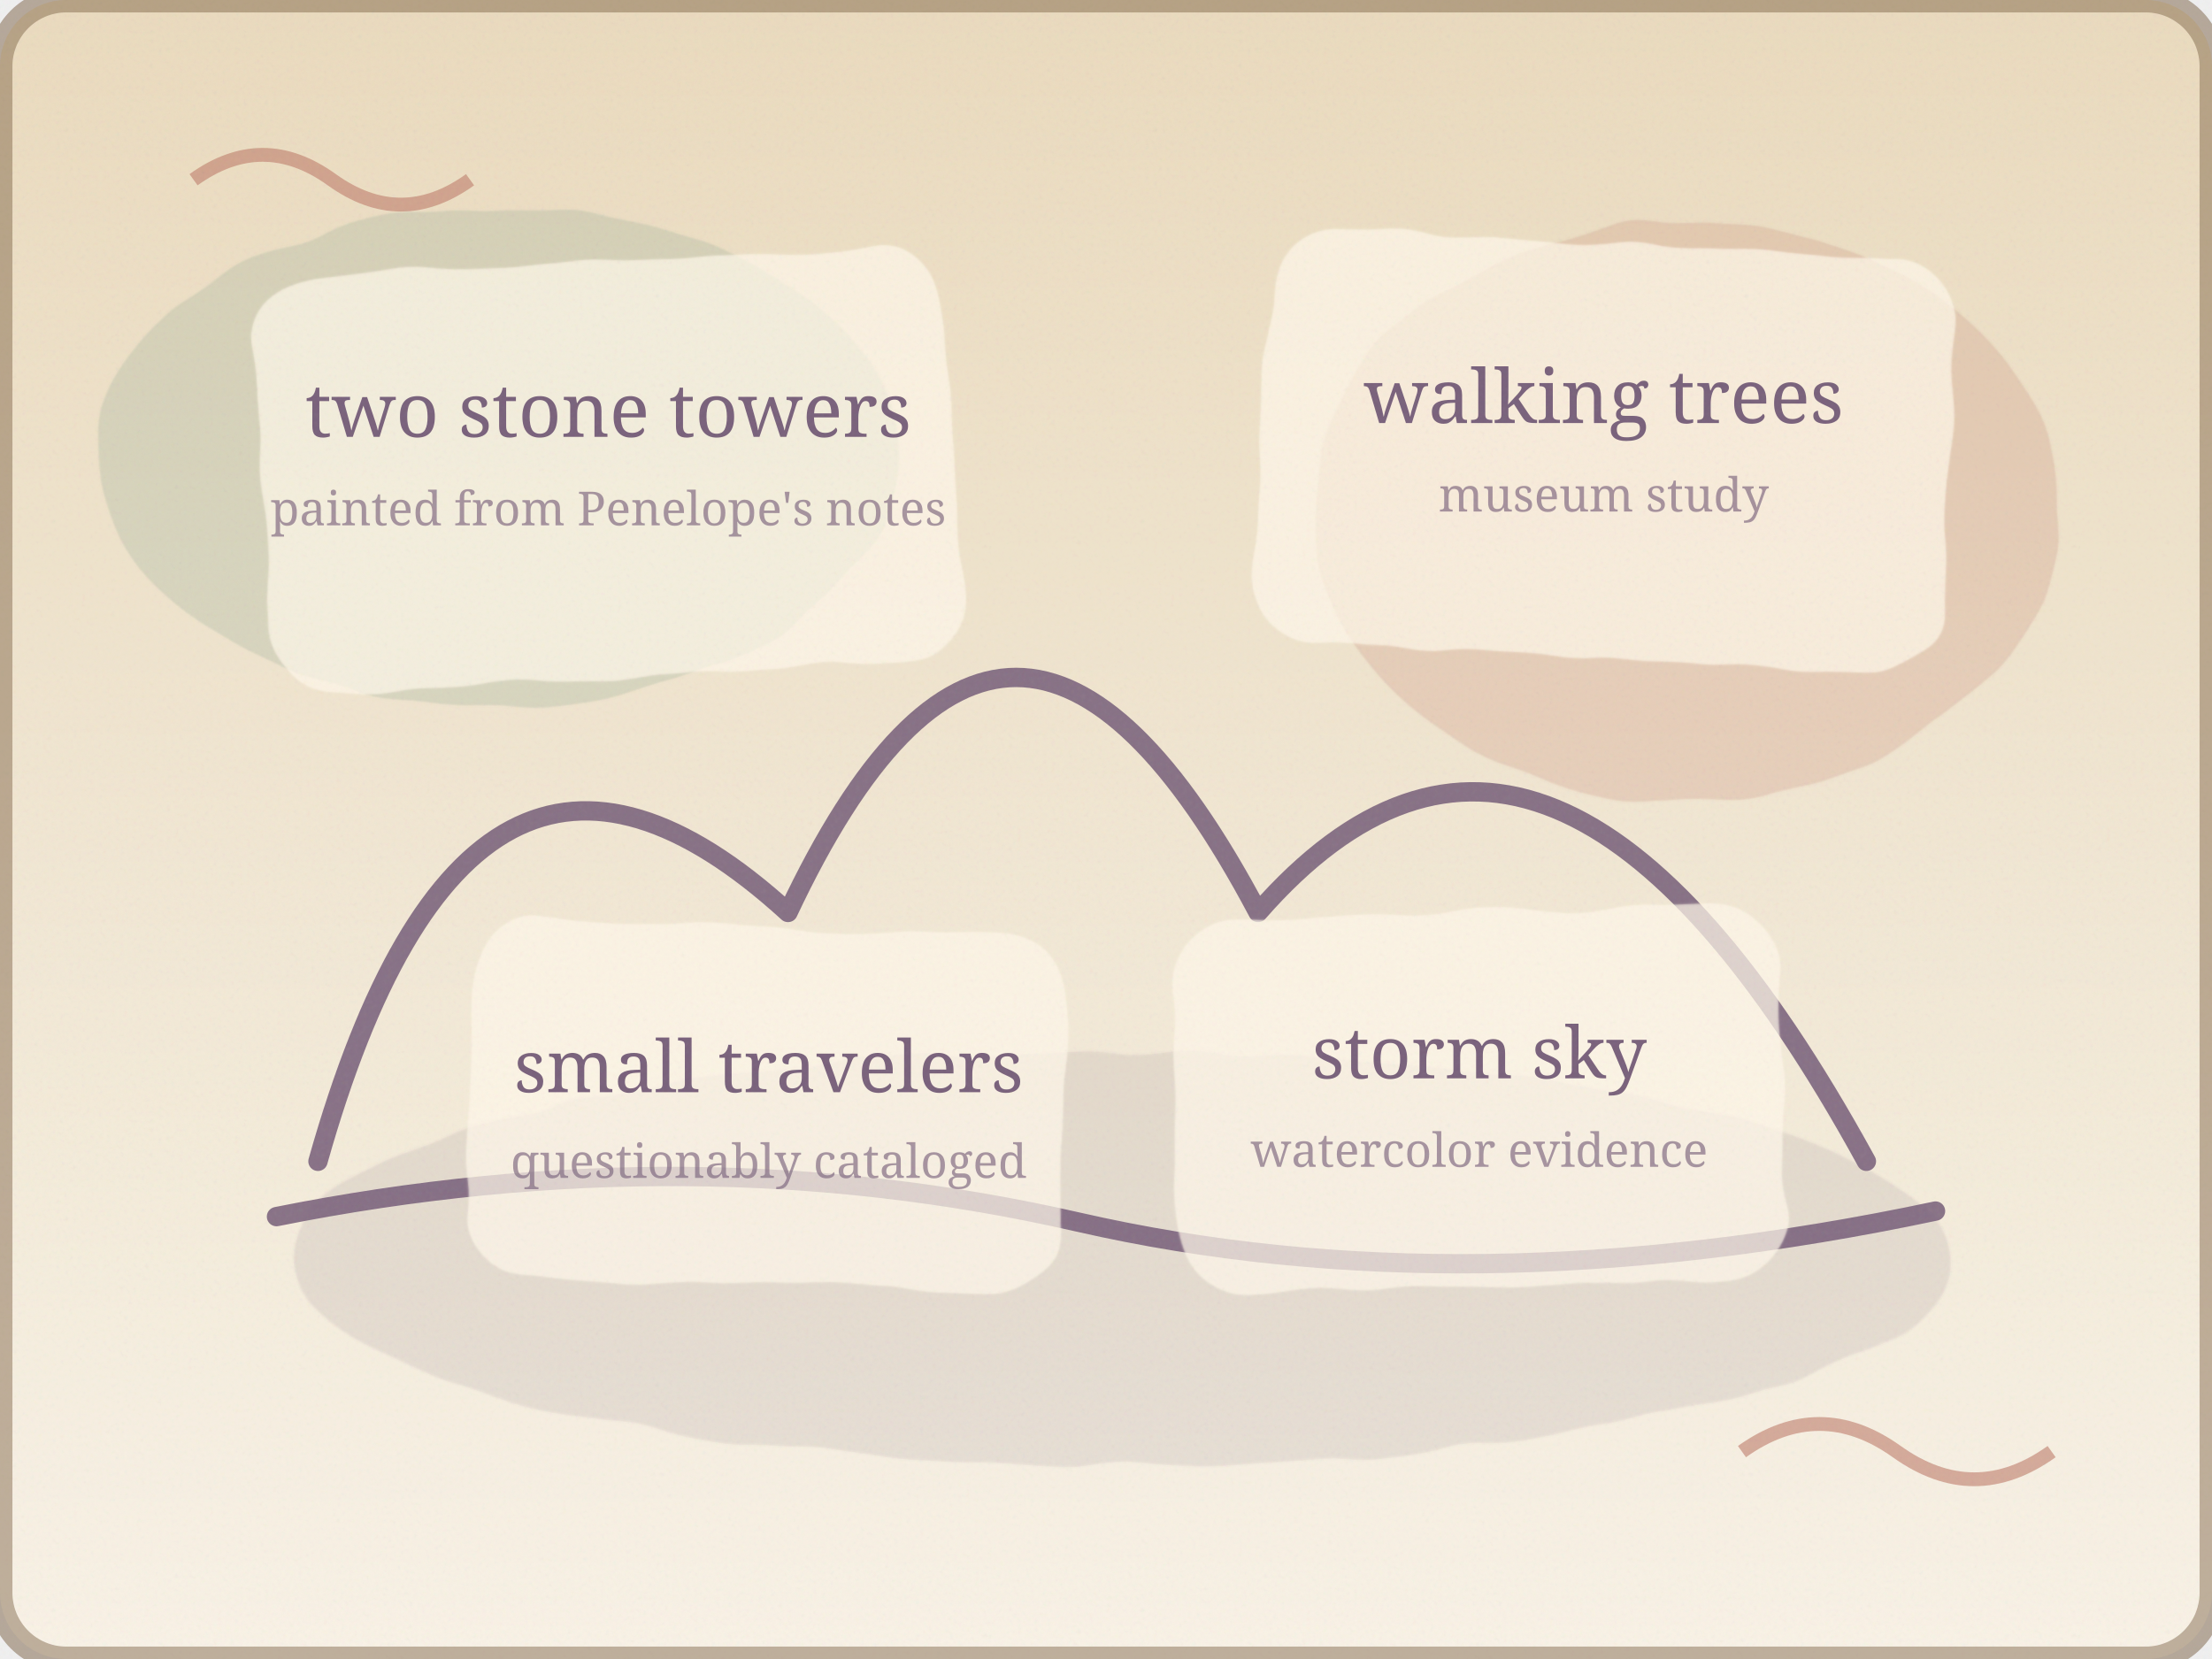
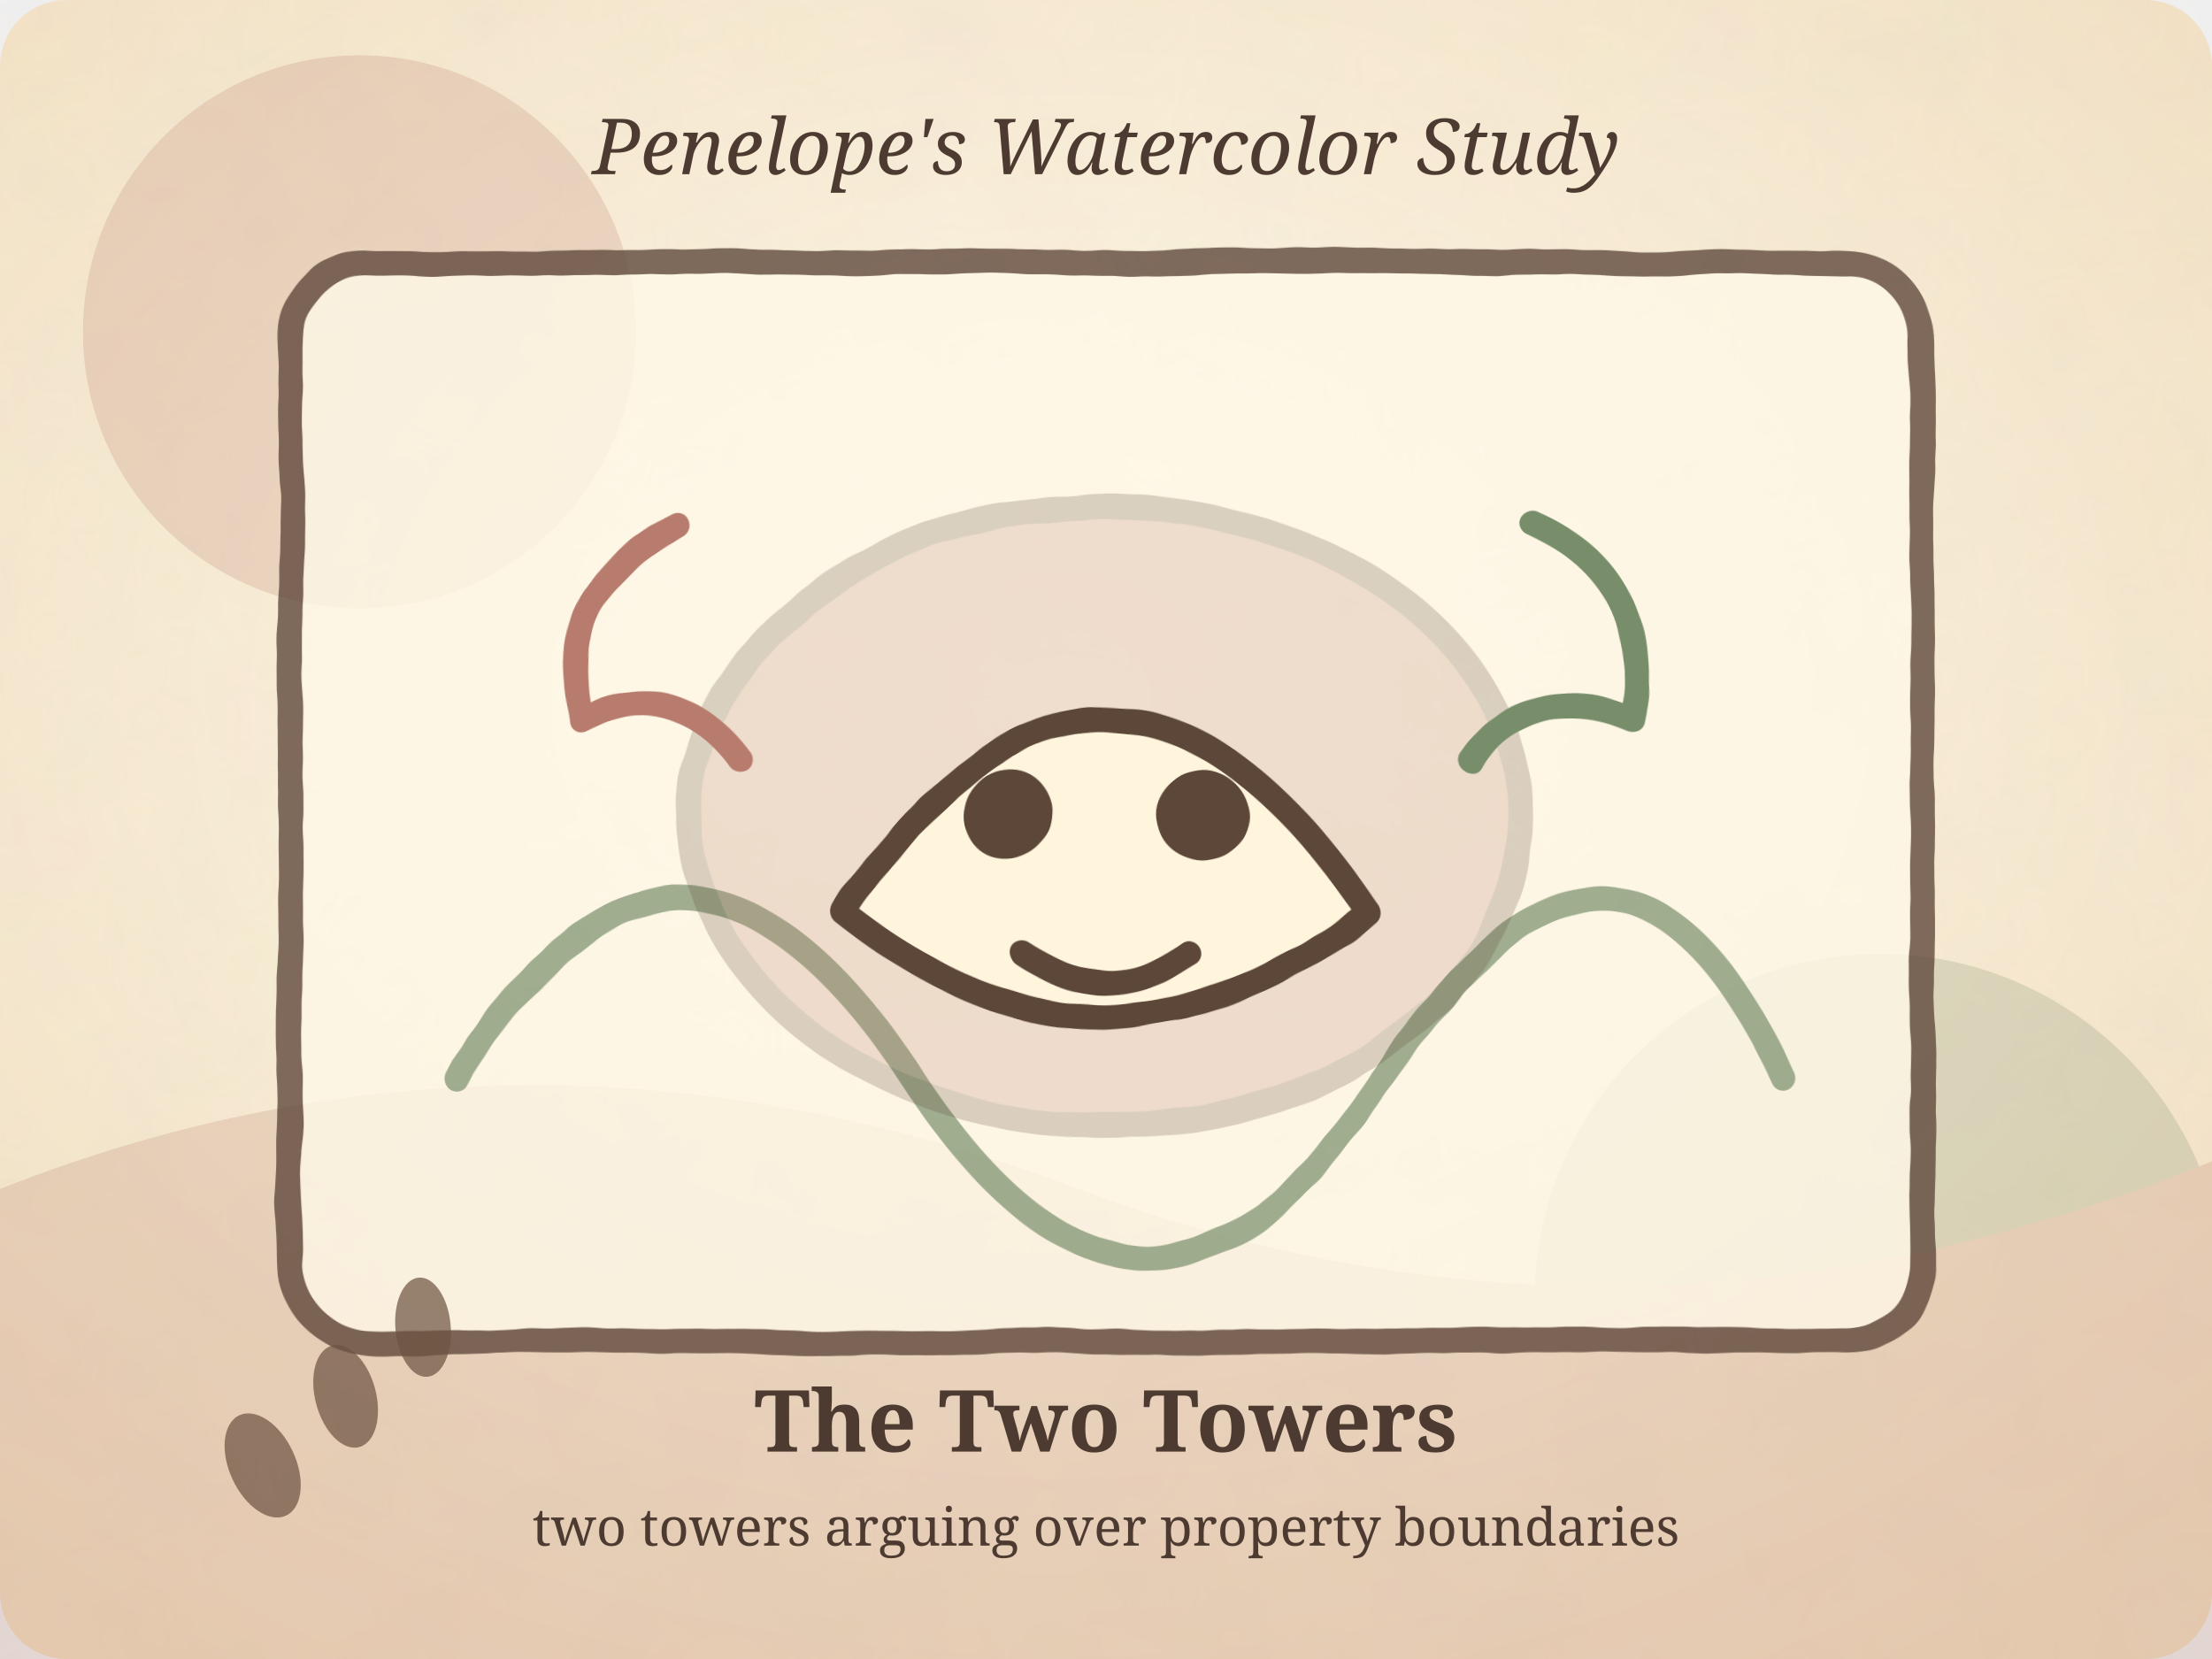
<svg xmlns="http://www.w3.org/2000/svg" viewBox="0 0 800 600" role="img" aria-labelledby="t d">
  <defs>
    <filter id="paper">
-       <feTurbulence type="fractalNoise" baseFrequency=".65" numOctaves="3" seed="49" result="n" />
-       <feColorMatrix in="n" values="1 0 0 0 0 0 1 0 0 0 0 0 1 0 0 0 0 0 .14 0" />
+       <feTurbulence type="fractalNoise" baseFrequency=".018" numOctaves="4" seed="42" result="n" />
+       <feDisplacementMap in="SourceGraphic" in2="n" scale="4" />
+       <feGaussianBlur stdDeviation=".15" />
+     </filter>
+     <filter id="wash">
+       <feTurbulence type="fractalNoise" baseFrequency=".025" numOctaves="3" seed="59" result="noise" />
+       <feColorMatrix in="noise" values="1 0 0 0 0  0 1 0 0 0  0 0 1 0 0  0 0 0 .18 0" />
      <feBlend in="SourceGraphic" mode="multiply" />
    </filter>
-     <filter id="wash">
-       <feTurbulence type="fractalNoise" baseFrequency=".025" numOctaves="2" seed="0" result="w" />
-       <feDisplacementMap in="SourceGraphic" in2="w" scale="7" />
-       <feGaussianBlur stdDeviation=".45" />
-     </filter>
-     <linearGradient id="sky" x2="0" y2="1">
-       <stop stop-color="#e8d7b8" />
-       <stop offset="1" stop-color="#f8f1e4" />
-     </linearGradient>
+     <radialGradient id="g" cx="48%" cy="42%" r="70%">
+       <stop offset="0" stop-color="#fff9e9" />
+       <stop offset="1" stop-color="#f1dfc2" />
+     </radialGradient>
  </defs>
-   <rect width="800" height="600" rx="24" fill="url(#sky)" />
-   <g filter="url(#wash)" opacity=".88">
-     <ellipse cx="180" cy="165" rx="145" ry="90" fill="#8ea58c" opacity=".32" />
-     <ellipse cx="610" cy="185" rx="135" ry="105" fill="#b76f5c" opacity=".25" />
-     <ellipse cx="405" cy="455" rx="300" ry="75" fill="#6d536f" opacity=".14" />
+   <rect width="800" height="600" rx="24" fill="url(#g)" />
+   <g opacity=".22" filter="url(#wash)">
+     <circle cx="130" cy="120" r="100" fill="#b77c6d" />
+     <circle cx="680" cy="470" r="125" fill="#788d6a" />
+     <path d="M0 430 Q190 355 390 430 T800 420 V600 H0Z" fill="#b77c6d" />
  </g>
-   <g stroke="#6d536f" stroke-width="7" stroke-linecap="round" stroke-linejoin="round" fill="none" opacity=".88">
-     <path d="M115 420 Q170 225 285 330 Q365 160 455 330 Q560 210 675 420" />
-     <path d="M100 440 Q250 410 390 442 T700 438" />
+   <g filter="url(#paper)" stroke="#5b4638" stroke-width="9" stroke-linecap="round" stroke-linejoin="round" fill="none">
+     <rect x="105" y="95" width="590" height="390" rx="28" fill="#fff8e8" opacity=".78" />
+     <path d="M165 390 Q245 260 330 390 T500 390 T645 390" stroke="#788d6a" opacity=".7" />
+     <ellipse cx="400" cy="295" rx="150" ry="112" fill="#b77c6d" opacity=".22" />
+     <path d="M305 330 Q400 190 495 330 Q400 405 305 330Z" fill="#fff4dc" />
+     <circle cx="365" cy="295" r="12" fill="#5b4638" />
+     <circle cx="435" cy="295" r="12" fill="#5b4638" />
+     <path d="M370 345 Q400 365 430 345" />
+     <path d="M245 190 q-45 20 -35 70 q36 -15 58 15" stroke="#b77c6d" />
+     <path d="M555 190 q45 20 35 70 q-36 -15 -58 15" stroke="#788d6a" />
  </g>
-   <g filter="url(#wash)">
-     <rect x="95" y="95" width="250" height="150" rx="24" fill="#fff7e8" opacity=".72" transform="rotate(-3 220 170)" />
-     <rect x="455" y="88" width="250" height="150" rx="24" fill="#fff7e8" opacity=".72" transform="rotate(3 580 165)" />
-     <rect x="170" y="335" width="215" height="130" rx="24" fill="#fff7e8" opacity=".72" transform="rotate(2 277 400)" />
-     <rect x="425" y="330" width="220" height="135" rx="24" fill="#fff7e8" opacity=".72" transform="rotate(-2 535 398)" />
+   <g font-family="Georgia, serif" text-anchor="middle" fill="#4d3b31">
+     <text x="400" y="63" font-size="28" font-style="italic">Penelope's Watercolor Study</text>
+     <text x="400" y="525" font-size="31" font-weight="700">The Two Towers</text>
+     <text x="400" y="559" font-size="19">two towers arguing over property boundaries</text>
  </g>
-   <g fill="#6d536f" font-family="Georgia,serif" text-anchor="middle">
-     <text x="220" y="158" font-size="27">two stone towers</text>
-     <text x="220" y="190" font-size="17" opacity=".65">painted from Penelope's notes</text>
-     <text x="580" y="153" font-size="27">walking trees</text>
-     <text x="580" y="185" font-size="17" opacity=".65">museum study</text>
-     <text x="278" y="395" font-size="26">small travelers</text>
-     <text x="278" y="426" font-size="17" opacity=".65">questionably cataloged</text>
-     <text x="535" y="390" font-size="26">storm sky</text>
-     <text x="535" y="422" font-size="17" opacity=".65">watercolor evidence</text>
+   <g fill="#6b5140" opacity=".7">
+     <ellipse cx="95" cy="530" rx="12" ry="20" transform="rotate(-25 95 530)" />
+     <ellipse cx="125" cy="505" rx="11" ry="19" transform="rotate(-15 125 505)" />
+     <ellipse cx="153" cy="480" rx="10" ry="18" transform="rotate(-5 153 480)" />
  </g>
-   <g stroke="#b76f5c" stroke-width="5" fill="none" opacity=".6">
-     <path d="M70 65 q25 -18 50 0 q25 18 50 0" />
-     <path d="M630 525 q28 -20 56 0 q28 20 56 0" />
-   </g>
-   <rect width="800" height="600" rx="24" fill="none" stroke="#6d4f32" stroke-width="9" opacity=".45" filter="url(#paper)" />
-   <rect width="800" height="600" rx="24" fill="#fff" opacity=".08" filter="url(#paper)" />
</svg>
